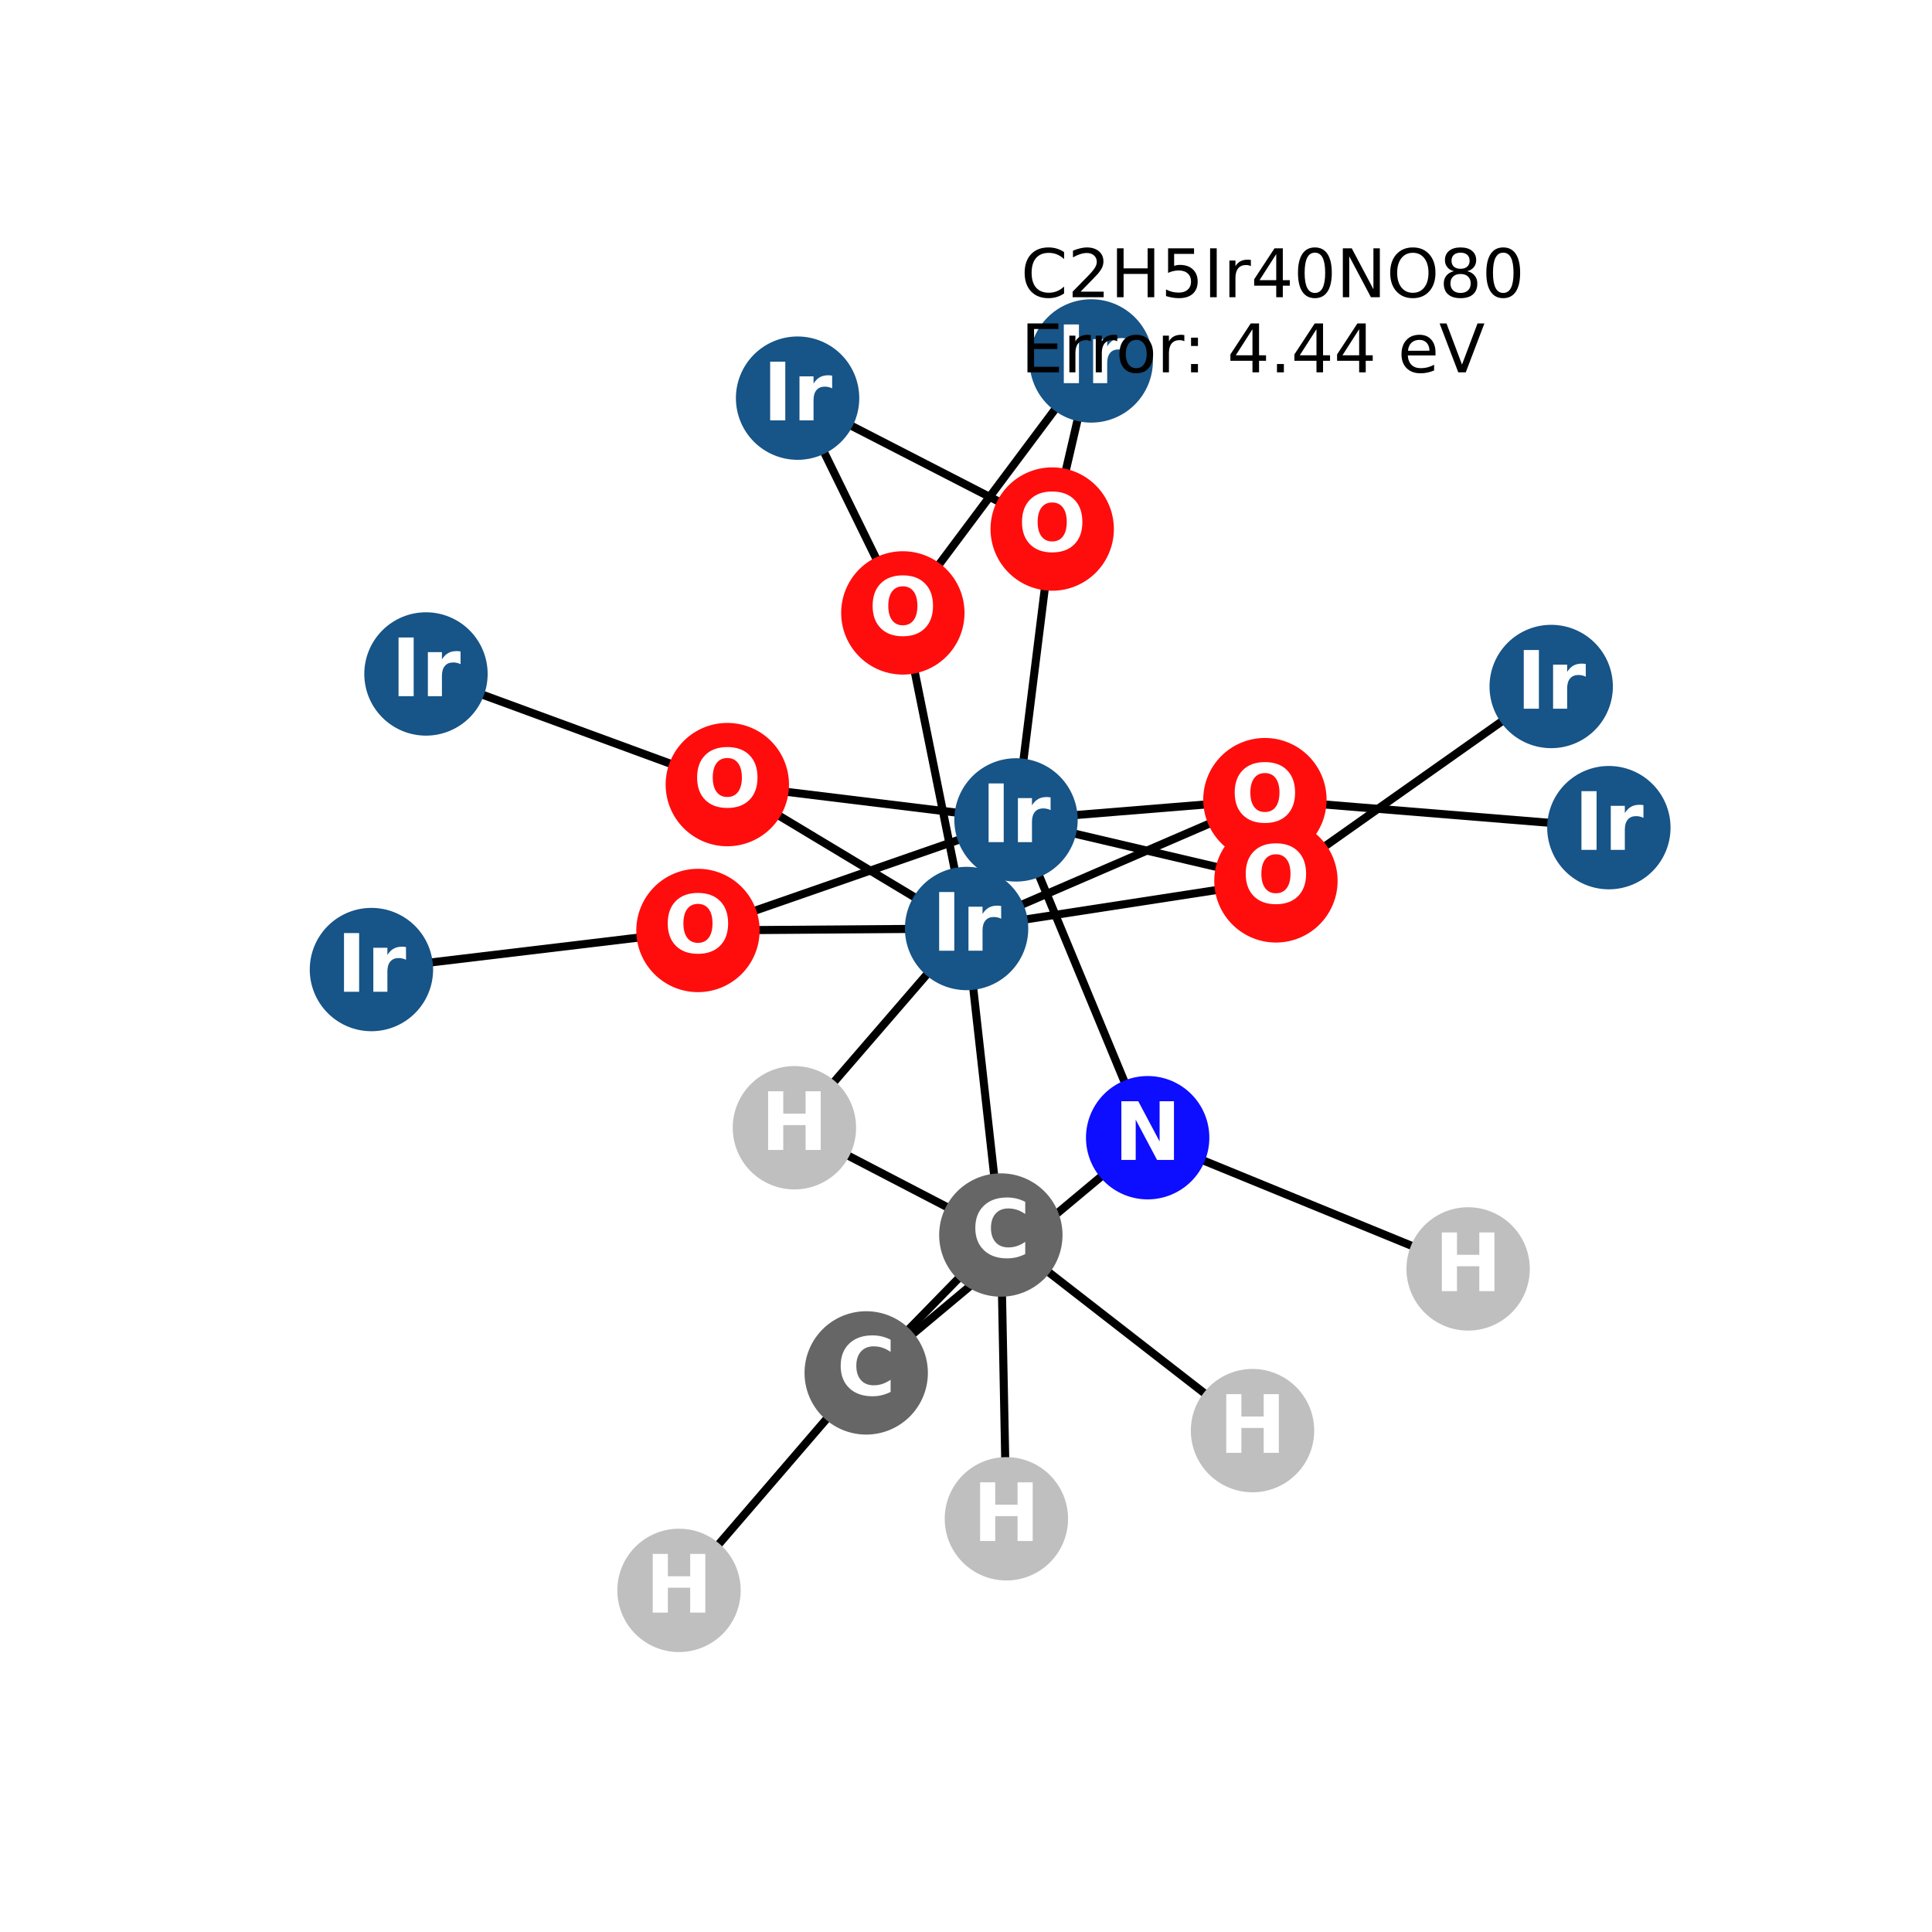
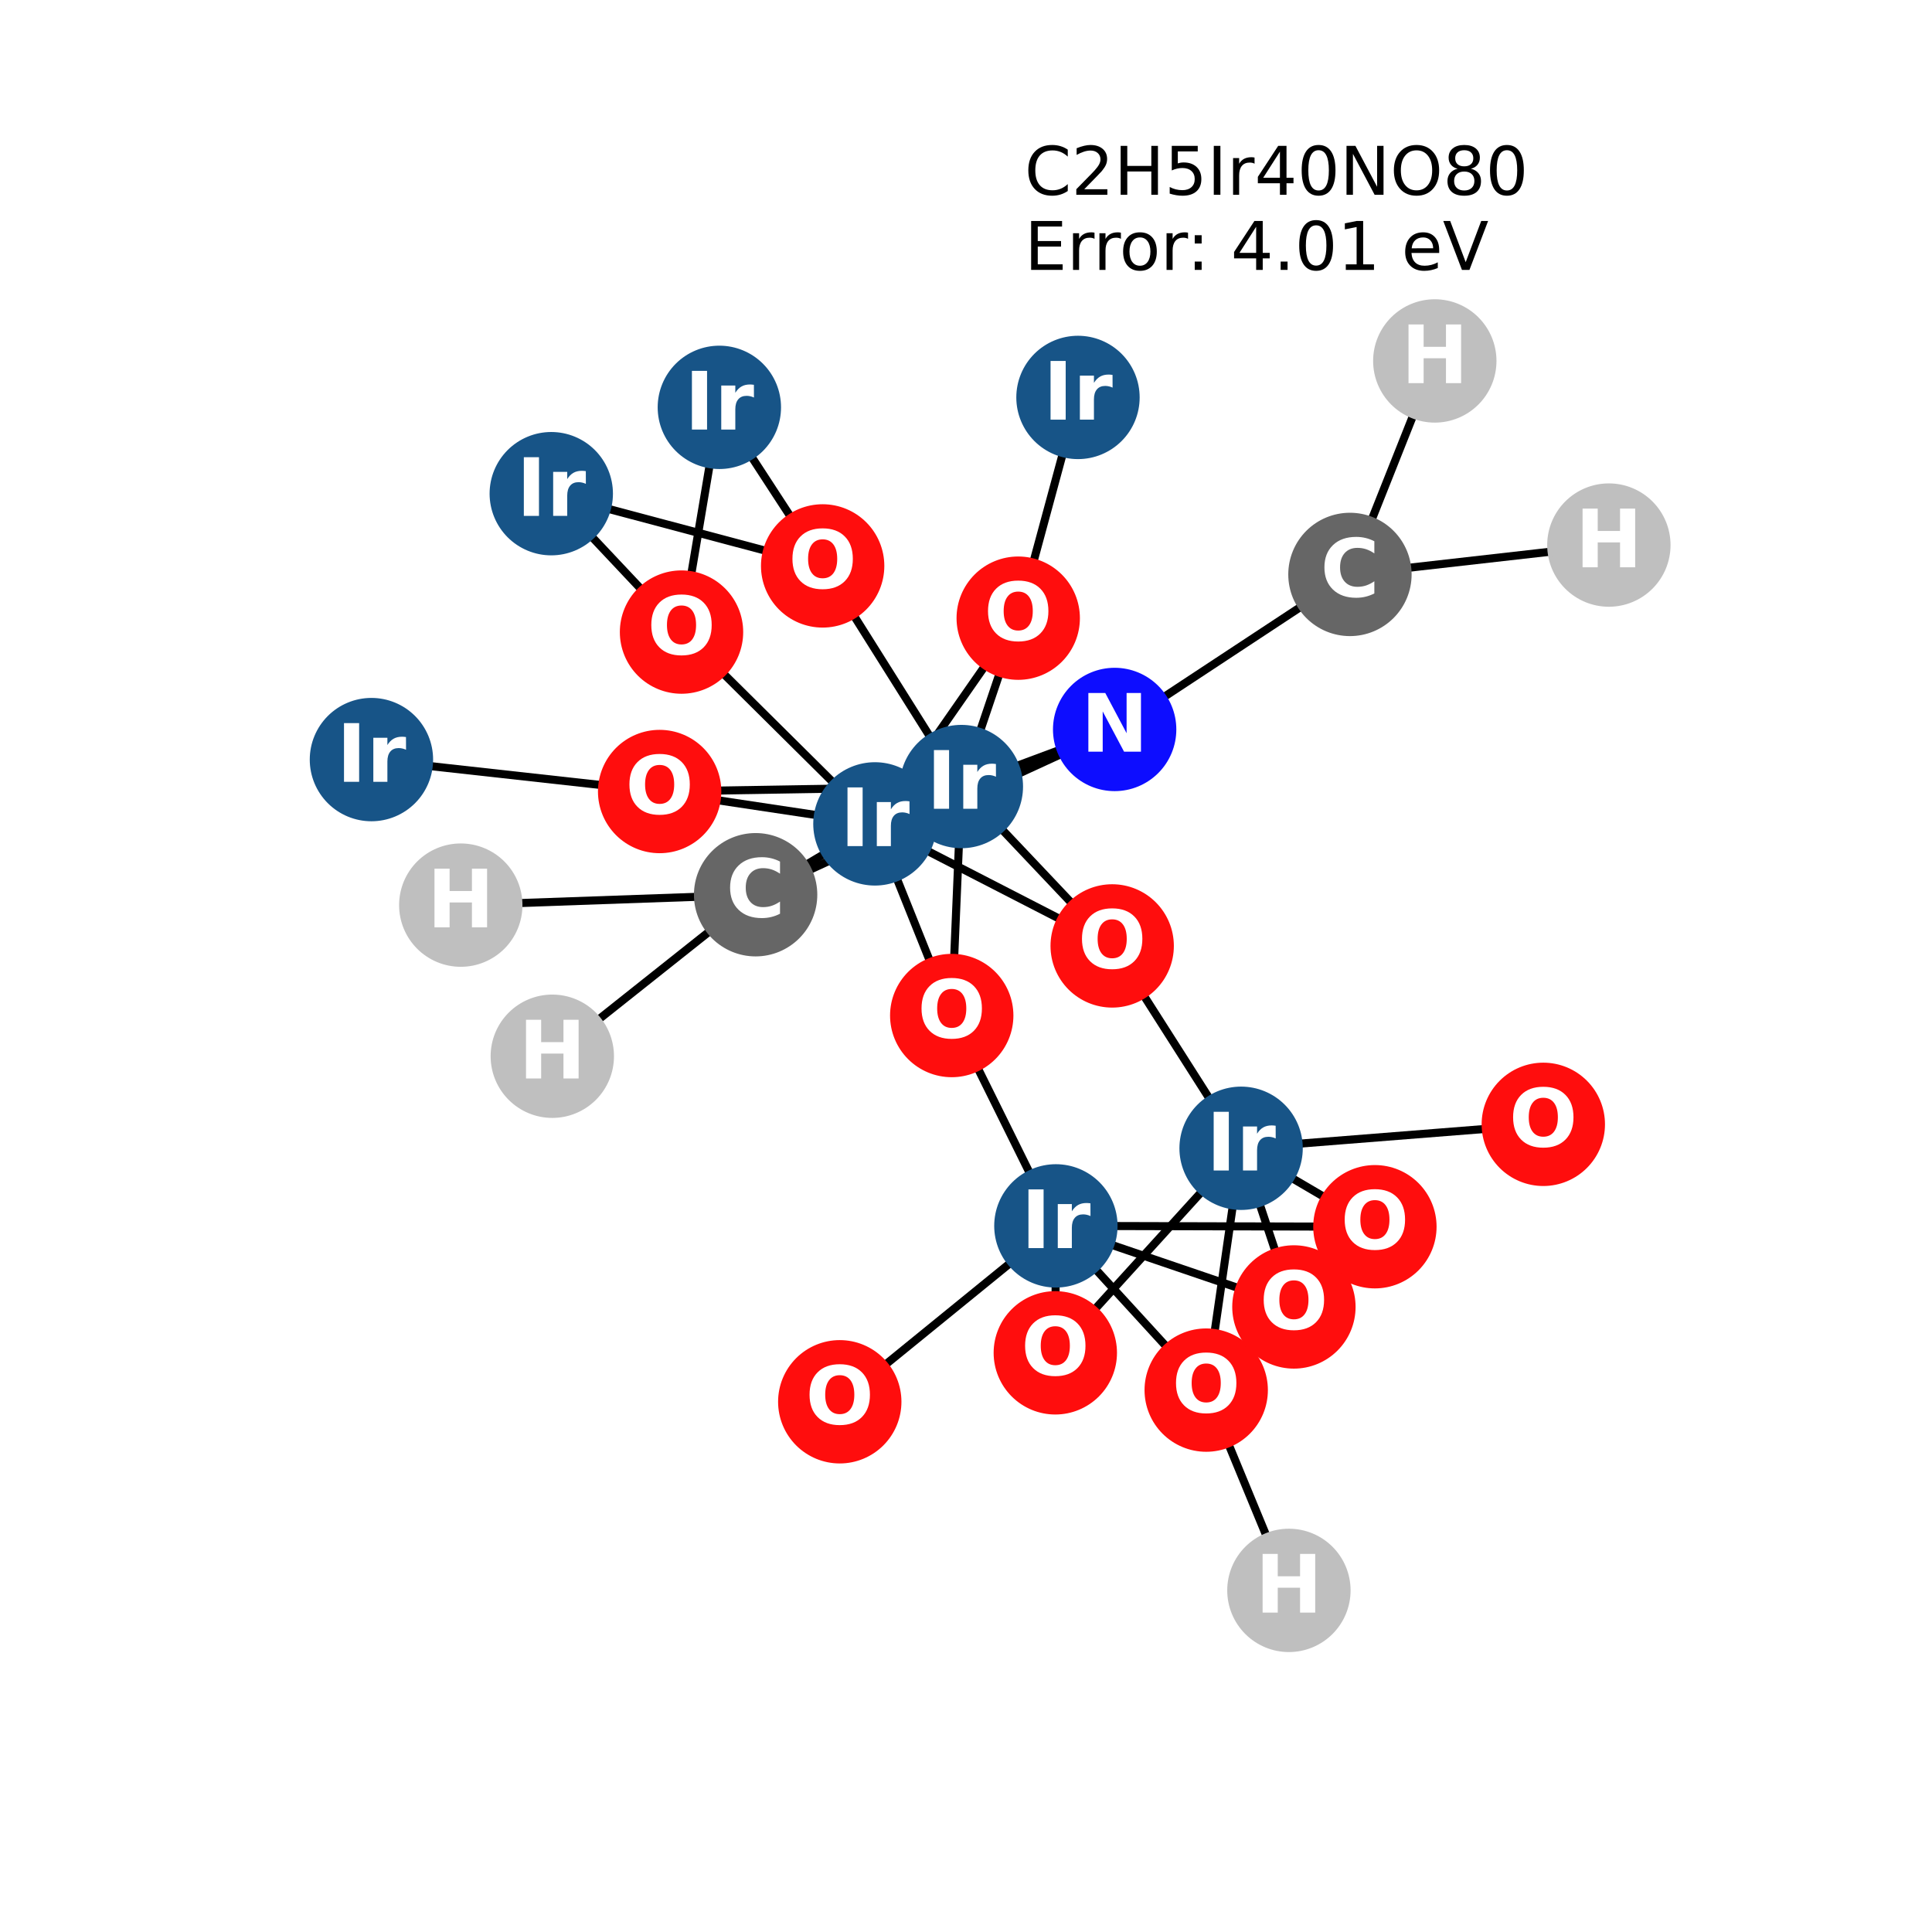
<svg xmlns="http://www.w3.org/2000/svg" xmlns:xlink="http://www.w3.org/1999/xlink" width="288pt" height="288pt" viewBox="0 0 288 288" version="1.1">
  <defs>
    <style type="text/css">*{stroke-linejoin: round; stroke-linecap: butt}</style>
  </defs>
  <g id="figure_1">
    <g id="patch_1">
      <path d="M 0 288  L 288 288  L 288 0  L 0 0  z " style="fill: #ffffff" />
    </g>
    <g id="axes_1">
      <g id="LineCollection_1">
-         <path d="M 144.087 138.411  L 134.585 91.365  " clip-path="url(#p09484b21ea)" style="fill: none; stroke: #000000; stroke-width: 1.2" />
-         <path d="M 144.087 138.411  L 188.558 119.201  " clip-path="url(#p09484b21ea)" style="fill: none; stroke: #000000; stroke-width: 1.2" />
-         <path d="M 144.087 138.411  L 190.201 131.31  " clip-path="url(#p09484b21ea)" style="fill: none; stroke: #000000; stroke-width: 1.2" />
-         <path d="M 144.087 138.411  L 104.043 138.704  " clip-path="url(#p09484b21ea)" style="fill: none; stroke: #000000; stroke-width: 1.2" />
-         <path d="M 144.087 138.411  L 108.42 116.958  " clip-path="url(#p09484b21ea)" style="fill: none; stroke: #000000; stroke-width: 1.2" />
-         <path d="M 144.087 138.411  L 149.193 184.102  " clip-path="url(#p09484b21ea)" style="fill: none; stroke: #000000; stroke-width: 1.2" />
-         <path d="M 144.087 138.411  L 118.422 168.112  " clip-path="url(#p09484b21ea)" style="fill: none; stroke: #000000; stroke-width: 1.2" />
-         <path d="M 162.669 53.804  L 134.585 91.365  " clip-path="url(#p09484b21ea)" style="fill: none; stroke: #000000; stroke-width: 1.2" />
-         <path d="M 162.669 53.804  L 156.85 78.865  " clip-path="url(#p09484b21ea)" style="fill: none; stroke: #000000; stroke-width: 1.2" />
-         <path d="M 231.234 102.334  L 190.201 131.31  " clip-path="url(#p09484b21ea)" style="fill: none; stroke: #000000; stroke-width: 1.2" />
-         <path d="M 239.831 123.376  L 188.558 119.201  " clip-path="url(#p09484b21ea)" style="fill: none; stroke: #000000; stroke-width: 1.2" />
-         <path d="M 151.456 122.222  L 188.558 119.201  " clip-path="url(#p09484b21ea)" style="fill: none; stroke: #000000; stroke-width: 1.2" />
-         <path d="M 151.456 122.222  L 190.201 131.31  " clip-path="url(#p09484b21ea)" style="fill: none; stroke: #000000; stroke-width: 1.2" />
-         <path d="M 151.456 122.222  L 156.85 78.865  " clip-path="url(#p09484b21ea)" style="fill: none; stroke: #000000; stroke-width: 1.2" />
-         <path d="M 151.456 122.222  L 104.043 138.704  " clip-path="url(#p09484b21ea)" style="fill: none; stroke: #000000; stroke-width: 1.2" />
-         <path d="M 151.456 122.222  L 108.42 116.958  " clip-path="url(#p09484b21ea)" style="fill: none; stroke: #000000; stroke-width: 1.2" />
-         <path d="M 151.456 122.222  L 171.08 169.596  " clip-path="url(#p09484b21ea)" style="fill: none; stroke: #000000; stroke-width: 1.2" />
-         <path d="M 156.85 78.865  L 118.894 59.351  " clip-path="url(#p09484b21ea)" style="fill: none; stroke: #000000; stroke-width: 1.2" />
-         <path d="M 118.894 59.351  L 134.585 91.365  " clip-path="url(#p09484b21ea)" style="fill: none; stroke: #000000; stroke-width: 1.2" />
-         <path d="M 63.499 100.466  L 108.42 116.958  " clip-path="url(#p09484b21ea)" style="fill: none; stroke: #000000; stroke-width: 1.2" />
-         <path d="M 104.043 138.704  L 55.369 144.53  " clip-path="url(#p09484b21ea)" style="fill: none; stroke: #000000; stroke-width: 1.2" />
-         <path d="M 129.124 204.657  L 101.219 237.076  " clip-path="url(#p09484b21ea)" style="fill: none; stroke: #000000; stroke-width: 1.2" />
-         <path d="M 129.124 204.657  L 149.193 184.102  " clip-path="url(#p09484b21ea)" style="fill: none; stroke: #000000; stroke-width: 1.2" />
-         <path d="M 129.124 204.657  L 171.08 169.596  " clip-path="url(#p09484b21ea)" style="fill: none; stroke: #000000; stroke-width: 1.2" />
-         <path d="M 149.193 184.102  L 118.422 168.112  " clip-path="url(#p09484b21ea)" style="fill: none; stroke: #000000; stroke-width: 1.2" />
-         <path d="M 149.193 184.102  L 150.02 226.405  " clip-path="url(#p09484b21ea)" style="fill: none; stroke: #000000; stroke-width: 1.2" />
-         <path d="M 149.193 184.102  L 186.712 213.26  " clip-path="url(#p09484b21ea)" style="fill: none; stroke: #000000; stroke-width: 1.2" />
-         <path d="M 171.08 169.596  L 218.852 189.157  " clip-path="url(#p09484b21ea)" style="fill: none; stroke: #000000; stroke-width: 1.2" />
+         <path d="M 157.313 201.665  L 185.009 171.172  " clip-path="url(#p692a871e5d)" style="fill: none; stroke: #000000; stroke-width: 1.2" />
+         <path d="M 157.313 201.665  L 157.399 182.74  " clip-path="url(#p692a871e5d)" style="fill: none; stroke: #000000; stroke-width: 1.2" />
+         <path d="M 130.423 122.815  L 101.593 94.223  " clip-path="url(#p692a871e5d)" style="fill: none; stroke: #000000; stroke-width: 1.2" />
+         <path d="M 130.423 122.815  L 165.791 141.007  " clip-path="url(#p692a871e5d)" style="fill: none; stroke: #000000; stroke-width: 1.2" />
+         <path d="M 130.423 122.815  L 151.785 92.149  " clip-path="url(#p692a871e5d)" style="fill: none; stroke: #000000; stroke-width: 1.2" />
+         <path d="M 130.423 122.815  L 141.873 151.384  " clip-path="url(#p692a871e5d)" style="fill: none; stroke: #000000; stroke-width: 1.2" />
+         <path d="M 130.423 122.815  L 98.331 117.991  " clip-path="url(#p692a871e5d)" style="fill: none; stroke: #000000; stroke-width: 1.2" />
+         <path d="M 130.423 122.815  L 112.639 133.376  " clip-path="url(#p692a871e5d)" style="fill: none; stroke: #000000; stroke-width: 1.2" />
+         <path d="M 204.954 182.867  L 185.009 171.172  " clip-path="url(#p692a871e5d)" style="fill: none; stroke: #000000; stroke-width: 1.2" />
+         <path d="M 204.954 182.867  L 157.399 182.74  " clip-path="url(#p692a871e5d)" style="fill: none; stroke: #000000; stroke-width: 1.2" />
+         <path d="M 107.233 60.723  L 101.593 94.223  " clip-path="url(#p692a871e5d)" style="fill: none; stroke: #000000; stroke-width: 1.2" />
+         <path d="M 107.233 60.723  L 122.631 84.36  " clip-path="url(#p692a871e5d)" style="fill: none; stroke: #000000; stroke-width: 1.2" />
+         <path d="M 160.693 59.245  L 151.785 92.149  " clip-path="url(#p692a871e5d)" style="fill: none; stroke: #000000; stroke-width: 1.2" />
+         <path d="M 230.058 167.603  L 185.009 171.172  " clip-path="url(#p692a871e5d)" style="fill: none; stroke: #000000; stroke-width: 1.2" />
+         <path d="M 185.009 171.172  L 165.791 141.007  " clip-path="url(#p692a871e5d)" style="fill: none; stroke: #000000; stroke-width: 1.2" />
+         <path d="M 185.009 171.172  L 192.881 194.825  " clip-path="url(#p692a871e5d)" style="fill: none; stroke: #000000; stroke-width: 1.2" />
+         <path d="M 185.009 171.172  L 179.808 207.221  " clip-path="url(#p692a871e5d)" style="fill: none; stroke: #000000; stroke-width: 1.2" />
+         <path d="M 143.309 117.25  L 165.791 141.007  " clip-path="url(#p692a871e5d)" style="fill: none; stroke: #000000; stroke-width: 1.2" />
+         <path d="M 143.309 117.25  L 151.785 92.149  " clip-path="url(#p692a871e5d)" style="fill: none; stroke: #000000; stroke-width: 1.2" />
+         <path d="M 143.309 117.25  L 122.631 84.36  " clip-path="url(#p692a871e5d)" style="fill: none; stroke: #000000; stroke-width: 1.2" />
+         <path d="M 143.309 117.25  L 141.873 151.384  " clip-path="url(#p692a871e5d)" style="fill: none; stroke: #000000; stroke-width: 1.2" />
+         <path d="M 143.309 117.25  L 98.331 117.991  " clip-path="url(#p692a871e5d)" style="fill: none; stroke: #000000; stroke-width: 1.2" />
+         <path d="M 143.309 117.25  L 166.159 108.739  " clip-path="url(#p692a871e5d)" style="fill: none; stroke: #000000; stroke-width: 1.2" />
+         <path d="M 122.631 84.36  L 82.177 73.592  " clip-path="url(#p692a871e5d)" style="fill: none; stroke: #000000; stroke-width: 1.2" />
+         <path d="M 82.177 73.592  L 101.593 94.223  " clip-path="url(#p692a871e5d)" style="fill: none; stroke: #000000; stroke-width: 1.2" />
+         <path d="M 55.369 113.231  L 98.331 117.991  " clip-path="url(#p692a871e5d)" style="fill: none; stroke: #000000; stroke-width: 1.2" />
+         <path d="M 141.873 151.384  L 157.399 182.74  " clip-path="url(#p692a871e5d)" style="fill: none; stroke: #000000; stroke-width: 1.2" />
+         <path d="M 157.399 182.74  L 192.881 194.825  " clip-path="url(#p692a871e5d)" style="fill: none; stroke: #000000; stroke-width: 1.2" />
+         <path d="M 157.399 182.74  L 179.808 207.221  " clip-path="url(#p692a871e5d)" style="fill: none; stroke: #000000; stroke-width: 1.2" />
+         <path d="M 157.399 182.74  L 125.182 208.961  " clip-path="url(#p692a871e5d)" style="fill: none; stroke: #000000; stroke-width: 1.2" />
+         <path d="M 179.808 207.221  L 192.135 237.076  " clip-path="url(#p692a871e5d)" style="fill: none; stroke: #000000; stroke-width: 1.2" />
+         <path d="M 112.639 133.376  L 166.159 108.739  " clip-path="url(#p692a871e5d)" style="fill: none; stroke: #000000; stroke-width: 1.2" />
+         <path d="M 112.639 133.376  L 68.687 134.926  " clip-path="url(#p692a871e5d)" style="fill: none; stroke: #000000; stroke-width: 1.2" />
+         <path d="M 112.639 133.376  L 82.331 157.453  " clip-path="url(#p692a871e5d)" style="fill: none; stroke: #000000; stroke-width: 1.2" />
+         <path d="M 166.159 108.739  L 201.234 85.629  " clip-path="url(#p692a871e5d)" style="fill: none; stroke: #000000; stroke-width: 1.2" />
+         <path d="M 201.234 85.629  L 239.831 81.253  " clip-path="url(#p692a871e5d)" style="fill: none; stroke: #000000; stroke-width: 1.2" />
+         <path d="M 201.234 85.629  L 213.883 53.804  " clip-path="url(#p692a871e5d)" style="fill: none; stroke: #000000; stroke-width: 1.2" />
      </g>
      <g id="PathCollection_1">
        <defs>
-           <path id="C0_0_cdada9f980" d="M 0 8.944  C 2.372 8.944 4.647 8.002 6.325 6.325  C 8.002 4.647 8.944 2.372 8.944 -0  C 8.944 -2.372 8.002 -4.647 6.325 -6.325  C 4.647 -8.002 2.372 -8.944 0 -8.944  C -2.372 -8.944 -4.647 -8.002 -6.325 -6.325  C -8.002 -4.647 -8.944 -2.372 -8.944 0  C -8.944 2.372 -8.002 4.647 -6.325 6.325  C -4.647 8.002 -2.372 8.944 0 8.944  z " />
+           <path id="C0_0_52043108d2" d="M 0 8.944  C 2.372 8.944 4.647 8.002 6.325 6.325  C 8.002 4.647 8.944 2.372 8.944 -0  C 8.944 -2.372 8.002 -4.647 6.325 -6.325  C 4.647 -8.002 2.372 -8.944 0 -8.944  C -2.372 -8.944 -4.647 -8.002 -6.325 -6.325  C -8.002 -4.647 -8.944 -2.372 -8.944 0  C -8.944 2.372 -8.002 4.647 -6.325 6.325  C -4.647 8.002 -2.372 8.944 0 8.944  z " />
        </defs>
-         <g clip-path="url(#p09484b21ea)">
-           <use xlink:href="#C0_0_cdada9f980" x="144.087" y="138.411" style="fill: #175487; stroke: #175487; stroke-width: 0.5" />
-         </g>
-         <g clip-path="url(#p09484b21ea)">
-           <use xlink:href="#C0_0_cdada9f980" x="162.669" y="53.804" style="fill: #175487; stroke: #175487; stroke-width: 0.5" />
-         </g>
-         <g clip-path="url(#p09484b21ea)">
-           <use xlink:href="#C0_0_cdada9f980" x="231.234" y="102.334" style="fill: #175487; stroke: #175487; stroke-width: 0.5" />
-         </g>
-         <g clip-path="url(#p09484b21ea)">
-           <use xlink:href="#C0_0_cdada9f980" x="239.831" y="123.376" style="fill: #175487; stroke: #175487; stroke-width: 0.5" />
-         </g>
-         <g clip-path="url(#p09484b21ea)">
-           <use xlink:href="#C0_0_cdada9f980" x="151.456" y="122.222" style="fill: #175487; stroke: #175487; stroke-width: 0.5" />
-         </g>
-         <g clip-path="url(#p09484b21ea)">
-           <use xlink:href="#C0_0_cdada9f980" x="156.85" y="78.865" style="fill: #ff0d0d; stroke: #ff0d0d; stroke-width: 0.5" />
-         </g>
-         <g clip-path="url(#p09484b21ea)">
-           <use xlink:href="#C0_0_cdada9f980" x="118.894" y="59.351" style="fill: #175487; stroke: #175487; stroke-width: 0.5" />
-         </g>
-         <g clip-path="url(#p09484b21ea)">
-           <use xlink:href="#C0_0_cdada9f980" x="63.499" y="100.466" style="fill: #175487; stroke: #175487; stroke-width: 0.5" />
-         </g>
-         <g clip-path="url(#p09484b21ea)">
-           <use xlink:href="#C0_0_cdada9f980" x="104.043" y="138.704" style="fill: #ff0d0d; stroke: #ff0d0d; stroke-width: 0.5" />
-         </g>
-         <g clip-path="url(#p09484b21ea)">
-           <use xlink:href="#C0_0_cdada9f980" x="108.42" y="116.958" style="fill: #ff0d0d; stroke: #ff0d0d; stroke-width: 0.5" />
-         </g>
-         <g clip-path="url(#p09484b21ea)">
-           <use xlink:href="#C0_0_cdada9f980" x="55.369" y="144.53" style="fill: #175487; stroke: #175487; stroke-width: 0.5" />
-         </g>
-         <g clip-path="url(#p09484b21ea)">
-           <use xlink:href="#C0_0_cdada9f980" x="190.201" y="131.31" style="fill: #ff0d0d; stroke: #ff0d0d; stroke-width: 0.5" />
-         </g>
-         <g clip-path="url(#p09484b21ea)">
-           <use xlink:href="#C0_0_cdada9f980" x="134.585" y="91.365" style="fill: #ff0d0d; stroke: #ff0d0d; stroke-width: 0.5" />
-         </g>
-         <g clip-path="url(#p09484b21ea)">
-           <use xlink:href="#C0_0_cdada9f980" x="188.558" y="119.201" style="fill: #ff0d0d; stroke: #ff0d0d; stroke-width: 0.5" />
-         </g>
-         <g clip-path="url(#p09484b21ea)">
-           <use xlink:href="#C0_0_cdada9f980" x="129.124" y="204.657" style="fill: #666666; stroke: #666666; stroke-width: 0.5" />
-         </g>
-         <g clip-path="url(#p09484b21ea)">
-           <use xlink:href="#C0_0_cdada9f980" x="101.219" y="237.076" style="fill: #bfbfbf; stroke: #bfbfbf; stroke-width: 0.5" />
-         </g>
-         <g clip-path="url(#p09484b21ea)">
-           <use xlink:href="#C0_0_cdada9f980" x="149.193" y="184.102" style="fill: #666666; stroke: #666666; stroke-width: 0.5" />
-         </g>
-         <g clip-path="url(#p09484b21ea)">
-           <use xlink:href="#C0_0_cdada9f980" x="118.422" y="168.112" style="fill: #bfbfbf; stroke: #bfbfbf; stroke-width: 0.5" />
-         </g>
-         <g clip-path="url(#p09484b21ea)">
-           <use xlink:href="#C0_0_cdada9f980" x="150.02" y="226.405" style="fill: #bfbfbf; stroke: #bfbfbf; stroke-width: 0.5" />
-         </g>
-         <g clip-path="url(#p09484b21ea)">
-           <use xlink:href="#C0_0_cdada9f980" x="186.712" y="213.26" style="fill: #bfbfbf; stroke: #bfbfbf; stroke-width: 0.5" />
-         </g>
-         <g clip-path="url(#p09484b21ea)">
-           <use xlink:href="#C0_0_cdada9f980" x="171.08" y="169.596" style="fill: #0d0dff; stroke: #0d0dff; stroke-width: 0.5" />
-         </g>
-         <g clip-path="url(#p09484b21ea)">
-           <use xlink:href="#C0_0_cdada9f980" x="218.852" y="189.157" style="fill: #bfbfbf; stroke: #bfbfbf; stroke-width: 0.5" />
+         <g clip-path="url(#p692a871e5d)">
+           <use xlink:href="#C0_0_52043108d2" x="157.313" y="201.665" style="fill: #ff0d0d; stroke: #ff0d0d; stroke-width: 0.5" />
+         </g>
+         <g clip-path="url(#p692a871e5d)">
+           <use xlink:href="#C0_0_52043108d2" x="130.423" y="122.815" style="fill: #175487; stroke: #175487; stroke-width: 0.5" />
+         </g>
+         <g clip-path="url(#p692a871e5d)">
+           <use xlink:href="#C0_0_52043108d2" x="204.954" y="182.867" style="fill: #ff0d0d; stroke: #ff0d0d; stroke-width: 0.5" />
+         </g>
+         <g clip-path="url(#p692a871e5d)">
+           <use xlink:href="#C0_0_52043108d2" x="107.233" y="60.723" style="fill: #175487; stroke: #175487; stroke-width: 0.5" />
+         </g>
+         <g clip-path="url(#p692a871e5d)">
+           <use xlink:href="#C0_0_52043108d2" x="160.693" y="59.245" style="fill: #175487; stroke: #175487; stroke-width: 0.5" />
+         </g>
+         <g clip-path="url(#p692a871e5d)">
+           <use xlink:href="#C0_0_52043108d2" x="230.058" y="167.603" style="fill: #ff0d0d; stroke: #ff0d0d; stroke-width: 0.5" />
+         </g>
+         <g clip-path="url(#p692a871e5d)">
+           <use xlink:href="#C0_0_52043108d2" x="185.009" y="171.172" style="fill: #175487; stroke: #175487; stroke-width: 0.5" />
+         </g>
+         <g clip-path="url(#p692a871e5d)">
+           <use xlink:href="#C0_0_52043108d2" x="143.309" y="117.25" style="fill: #175487; stroke: #175487; stroke-width: 0.5" />
+         </g>
+         <g clip-path="url(#p692a871e5d)">
+           <use xlink:href="#C0_0_52043108d2" x="122.631" y="84.36" style="fill: #ff0d0d; stroke: #ff0d0d; stroke-width: 0.5" />
+         </g>
+         <g clip-path="url(#p692a871e5d)">
+           <use xlink:href="#C0_0_52043108d2" x="82.177" y="73.592" style="fill: #175487; stroke: #175487; stroke-width: 0.5" />
+         </g>
+         <g clip-path="url(#p692a871e5d)">
+           <use xlink:href="#C0_0_52043108d2" x="55.369" y="113.231" style="fill: #175487; stroke: #175487; stroke-width: 0.5" />
+         </g>
+         <g clip-path="url(#p692a871e5d)">
+           <use xlink:href="#C0_0_52043108d2" x="141.873" y="151.384" style="fill: #ff0d0d; stroke: #ff0d0d; stroke-width: 0.5" />
+         </g>
+         <g clip-path="url(#p692a871e5d)">
+           <use xlink:href="#C0_0_52043108d2" x="98.331" y="117.991" style="fill: #ff0d0d; stroke: #ff0d0d; stroke-width: 0.5" />
+         </g>
+         <g clip-path="url(#p692a871e5d)">
+           <use xlink:href="#C0_0_52043108d2" x="157.399" y="182.74" style="fill: #175487; stroke: #175487; stroke-width: 0.5" />
+         </g>
+         <g clip-path="url(#p692a871e5d)">
+           <use xlink:href="#C0_0_52043108d2" x="192.881" y="194.825" style="fill: #ff0d0d; stroke: #ff0d0d; stroke-width: 0.5" />
+         </g>
+         <g clip-path="url(#p692a871e5d)">
+           <use xlink:href="#C0_0_52043108d2" x="151.785" y="92.149" style="fill: #ff0d0d; stroke: #ff0d0d; stroke-width: 0.5" />
+         </g>
+         <g clip-path="url(#p692a871e5d)">
+           <use xlink:href="#C0_0_52043108d2" x="179.808" y="207.221" style="fill: #ff0d0d; stroke: #ff0d0d; stroke-width: 0.5" />
+         </g>
+         <g clip-path="url(#p692a871e5d)">
+           <use xlink:href="#C0_0_52043108d2" x="101.593" y="94.223" style="fill: #ff0d0d; stroke: #ff0d0d; stroke-width: 0.5" />
+         </g>
+         <g clip-path="url(#p692a871e5d)">
+           <use xlink:href="#C0_0_52043108d2" x="165.791" y="141.007" style="fill: #ff0d0d; stroke: #ff0d0d; stroke-width: 0.5" />
+         </g>
+         <g clip-path="url(#p692a871e5d)">
+           <use xlink:href="#C0_0_52043108d2" x="125.182" y="208.961" style="fill: #ff0d0d; stroke: #ff0d0d; stroke-width: 0.5" />
+         </g>
+         <g clip-path="url(#p692a871e5d)">
+           <use xlink:href="#C0_0_52043108d2" x="112.639" y="133.376" style="fill: #666666; stroke: #666666; stroke-width: 0.5" />
+         </g>
+         <g clip-path="url(#p692a871e5d)">
+           <use xlink:href="#C0_0_52043108d2" x="166.159" y="108.739" style="fill: #0d0dff; stroke: #0d0dff; stroke-width: 0.5" />
+         </g>
+         <g clip-path="url(#p692a871e5d)">
+           <use xlink:href="#C0_0_52043108d2" x="201.234" y="85.629" style="fill: #666666; stroke: #666666; stroke-width: 0.5" />
+         </g>
+         <g clip-path="url(#p692a871e5d)">
+           <use xlink:href="#C0_0_52043108d2" x="68.687" y="134.926" style="fill: #bfbfbf; stroke: #bfbfbf; stroke-width: 0.5" />
+         </g>
+         <g clip-path="url(#p692a871e5d)">
+           <use xlink:href="#C0_0_52043108d2" x="82.331" y="157.453" style="fill: #bfbfbf; stroke: #bfbfbf; stroke-width: 0.5" />
+         </g>
+         <g clip-path="url(#p692a871e5d)">
+           <use xlink:href="#C0_0_52043108d2" x="192.135" y="237.076" style="fill: #bfbfbf; stroke: #bfbfbf; stroke-width: 0.5" />
+         </g>
+         <g clip-path="url(#p692a871e5d)">
+           <use xlink:href="#C0_0_52043108d2" x="239.831" y="81.253" style="fill: #bfbfbf; stroke: #bfbfbf; stroke-width: 0.5" />
+         </g>
+         <g clip-path="url(#p692a871e5d)">
+           <use xlink:href="#C0_0_52043108d2" x="213.883" y="53.804" style="fill: #bfbfbf; stroke: #bfbfbf; stroke-width: 0.5" />
        </g>
      </g>
      <g id="text_1">
-         <g clip-path="url(#p09484b21ea)">
-           <g style="fill: #ffffff" transform="translate(138.8958 141.7225) scale(0.12 -0.12)">
+         <g clip-path="url(#p692a871e5d)">
+           <g style="fill: #ffffff" transform="translate(152.2119 204.9764) scale(0.12 -0.12)">
+             <defs>
+               <path id="DejaVuSans-Bold-4f" d="M 2719 3878  Q 2169 3878 1866 3472  Q 1563 3066 1563 2328  Q 1563 1594 1866 1187  Q 2169 781 2719 781  Q 3272 781 3575 1187  Q 3878 1594 3878 2328  Q 3878 3066 3575 3472  Q 3272 3878 2719 3878  z M 2719 4750  Q 3844 4750 4481 4106  Q 5119 3463 5119 2328  Q 5119 1197 4481 553  Q 3844 -91 2719 -91  Q 1597 -91 958 553  Q 319 1197 319 2328  Q 319 3463 958 4106  Q 1597 4750 2719 4750  z " transform="scale(0.015625)" />
+             </defs>
+             <use xlink:href="#DejaVuSans-Bold-4f" />
+           </g>
+         </g>
+       </g>
+       <g id="text_2">
+         <g clip-path="url(#p692a871e5d)">
+           <g style="fill: #ffffff" transform="translate(125.2324 126.1261) scale(0.12 -0.12)">
            <defs>
              <path id="DejaVuSans-Bold-49" d="M 588 4666  L 1791 4666  L 1791 0  L 588 0  L 588 4666  z " transform="scale(0.015625)" />
              <path id="DejaVuSans-Bold-72" d="M 3138 2547  Q 2991 2616 2845 2648  Q 2700 2681 2553 2681  Q 2122 2681 1889 2404  Q 1656 2128 1656 1613  L 1656 0  L 538 0  L 538 3500  L 1656 3500  L 1656 2925  Q 1872 3269 2151 3426  Q 2431 3584 2822 3584  Q 2878 3584 2943 3579  Q 3009 3575 3134 3559  L 3138 2547  z " transform="scale(0.015625)" />
            </defs>
            <use xlink:href="#DejaVuSans-Bold-49" />
            <use xlink:href="#DejaVuSans-Bold-72" transform="translate(37.20703 0)" />
          </g>
        </g>
      </g>
-       <g id="text_2">
-         <g clip-path="url(#p09484b21ea)">
-           <g style="fill: #ffffff" transform="translate(157.4782 57.11489) scale(0.12 -0.12)">
-             <use xlink:href="#DejaVuSans-Bold-49" />
-             <use xlink:href="#DejaVuSans-Bold-72" transform="translate(37.20703 0)" />
-           </g>
-         </g>
-       </g>
      <g id="text_3">
-         <g clip-path="url(#p09484b21ea)">
-           <g style="fill: #ffffff" transform="translate(226.043 105.6455) scale(0.12 -0.12)">
-             <use xlink:href="#DejaVuSans-Bold-49" />
-             <use xlink:href="#DejaVuSans-Bold-72" transform="translate(37.20703 0)" />
+         <g clip-path="url(#p692a871e5d)">
+           <g style="fill: #ffffff" transform="translate(199.8534 186.1779) scale(0.12 -0.12)">
+             <use xlink:href="#DejaVuSans-Bold-4f" />
          </g>
        </g>
      </g>
      <g id="text_4">
-         <g clip-path="url(#p09484b21ea)">
-           <g style="fill: #ffffff" transform="translate(234.6405 126.687) scale(0.12 -0.12)">
+         <g clip-path="url(#p692a871e5d)">
+           <g style="fill: #ffffff" transform="translate(102.0417 64.03391) scale(0.12 -0.12)">
            <use xlink:href="#DejaVuSans-Bold-49" />
            <use xlink:href="#DejaVuSans-Bold-72" transform="translate(37.20703 0)" />
          </g>
        </g>
      </g>
      <g id="text_5">
-         <g clip-path="url(#p09484b21ea)">
-           <g style="fill: #ffffff" transform="translate(146.2649 125.5336) scale(0.12 -0.12)">
+         <g clip-path="url(#p692a871e5d)">
+           <g style="fill: #ffffff" transform="translate(155.502 62.55668) scale(0.12 -0.12)">
            <use xlink:href="#DejaVuSans-Bold-49" />
            <use xlink:href="#DejaVuSans-Bold-72" transform="translate(37.20703 0)" />
          </g>
        </g>
      </g>
      <g id="text_6">
-         <g clip-path="url(#p09484b21ea)">
-           <g style="fill: #ffffff" transform="translate(151.7494 82.17672) scale(0.12 -0.12)">
-             <defs>
-               <path id="DejaVuSans-Bold-4f" d="M 2719 3878  Q 2169 3878 1866 3472  Q 1563 3066 1563 2328  Q 1563 1594 1866 1187  Q 2169 781 2719 781  Q 3272 781 3575 1187  Q 3878 1594 3878 2328  Q 3878 3066 3575 3472  Q 3272 3878 2719 3878  z M 2719 4750  Q 3844 4750 4481 4106  Q 5119 3463 5119 2328  Q 5119 1197 4481 553  Q 3844 -91 2719 -91  Q 1597 -91 958 553  Q 319 1197 319 2328  Q 319 3463 958 4106  Q 1597 4750 2719 4750  z " transform="scale(0.015625)" />
-             </defs>
+         <g clip-path="url(#p692a871e5d)">
+           <g style="fill: #ffffff" transform="translate(224.9573 170.9144) scale(0.12 -0.12)">
            <use xlink:href="#DejaVuSans-Bold-4f" />
          </g>
        </g>
      </g>
      <g id="text_7">
-         <g clip-path="url(#p09484b21ea)">
-           <g style="fill: #ffffff" transform="translate(113.7032 62.66273) scale(0.12 -0.12)">
+         <g clip-path="url(#p692a871e5d)">
+           <g style="fill: #ffffff" transform="translate(179.8185 174.4833) scale(0.12 -0.12)">
            <use xlink:href="#DejaVuSans-Bold-49" />
            <use xlink:href="#DejaVuSans-Bold-72" transform="translate(37.20703 0)" />
          </g>
        </g>
      </g>
      <g id="text_8">
-         <g clip-path="url(#p09484b21ea)">
-           <g style="fill: #ffffff" transform="translate(58.3083 103.7776) scale(0.12 -0.12)">
+         <g clip-path="url(#p692a871e5d)">
+           <g style="fill: #ffffff" transform="translate(138.1183 120.5614) scale(0.12 -0.12)">
            <use xlink:href="#DejaVuSans-Bold-49" />
            <use xlink:href="#DejaVuSans-Bold-72" transform="translate(37.20703 0)" />
          </g>
        </g>
      </g>
      <g id="text_9">
-         <g clip-path="url(#p09484b21ea)">
-           <g style="fill: #ffffff" transform="translate(98.94207 142.0155) scale(0.12 -0.12)">
+         <g clip-path="url(#p692a871e5d)">
+           <g style="fill: #ffffff" transform="translate(117.5305 87.67077) scale(0.12 -0.12)">
            <use xlink:href="#DejaVuSans-Bold-4f" />
          </g>
        </g>
      </g>
      <g id="text_10">
-         <g clip-path="url(#p09484b21ea)">
-           <g style="fill: #ffffff" transform="translate(103.3195 120.2697) scale(0.12 -0.12)">
-             <use xlink:href="#DejaVuSans-Bold-4f" />
+         <g clip-path="url(#p692a871e5d)">
+           <g style="fill: #ffffff" transform="translate(76.98561 76.90372) scale(0.12 -0.12)">
+             <use xlink:href="#DejaVuSans-Bold-49" />
+             <use xlink:href="#DejaVuSans-Bold-72" transform="translate(37.20703 0)" />
          </g>
        </g>
      </g>
      <g id="text_11">
-         <g clip-path="url(#p09484b21ea)">
-           <g style="fill: #ffffff" transform="translate(50.17766 147.8416) scale(0.12 -0.12)">
+         <g clip-path="url(#p692a871e5d)">
+           <g style="fill: #ffffff" transform="translate(50.17766 116.5423) scale(0.12 -0.12)">
            <use xlink:href="#DejaVuSans-Bold-49" />
            <use xlink:href="#DejaVuSans-Bold-72" transform="translate(37.20703 0)" />
          </g>
        </g>
      </g>
      <g id="text_12">
-         <g clip-path="url(#p09484b21ea)">
-           <g style="fill: #ffffff" transform="translate(185.1002 134.6209) scale(0.12 -0.12)">
+         <g clip-path="url(#p692a871e5d)">
+           <g style="fill: #ffffff" transform="translate(136.7725 154.6957) scale(0.12 -0.12)">
            <use xlink:href="#DejaVuSans-Bold-4f" />
          </g>
        </g>
      </g>
      <g id="text_13">
-         <g clip-path="url(#p09484b21ea)">
-           <g style="fill: #ffffff" transform="translate(129.484 94.67643) scale(0.12 -0.12)">
+         <g clip-path="url(#p692a871e5d)">
+           <g style="fill: #ffffff" transform="translate(93.22984 121.3024) scale(0.12 -0.12)">
            <use xlink:href="#DejaVuSans-Bold-4f" />
          </g>
        </g>
      </g>
      <g id="text_14">
-         <g clip-path="url(#p09484b21ea)">
-           <g style="fill: #ffffff" transform="translate(183.4573 122.5123) scale(0.12 -0.12)">
-             <use xlink:href="#DejaVuSans-Bold-4f" />
+         <g clip-path="url(#p692a871e5d)">
+           <g style="fill: #ffffff" transform="translate(152.2081 186.0512) scale(0.12 -0.12)">
+             <use xlink:href="#DejaVuSans-Bold-49" />
+             <use xlink:href="#DejaVuSans-Bold-72" transform="translate(37.20703 0)" />
          </g>
        </g>
      </g>
      <g id="text_15">
-         <g clip-path="url(#p09484b21ea)">
-           <g style="fill: #ffffff" transform="translate(124.7205 207.9684) scale(0.12 -0.12)">
+         <g clip-path="url(#p692a871e5d)">
+           <g style="fill: #ffffff" transform="translate(187.7803 198.1363) scale(0.12 -0.12)">
+             <use xlink:href="#DejaVuSans-Bold-4f" />
+           </g>
+         </g>
+       </g>
+       <g id="text_16">
+         <g clip-path="url(#p692a871e5d)">
+           <g style="fill: #ffffff" transform="translate(146.6843 95.46018) scale(0.12 -0.12)">
+             <use xlink:href="#DejaVuSans-Bold-4f" />
+           </g>
+         </g>
+       </g>
+       <g id="text_17">
+         <g clip-path="url(#p692a871e5d)">
+           <g style="fill: #ffffff" transform="translate(174.7074 210.5322) scale(0.12 -0.12)">
+             <use xlink:href="#DejaVuSans-Bold-4f" />
+           </g>
+         </g>
+       </g>
+       <g id="text_18">
+         <g clip-path="url(#p692a871e5d)">
+           <g style="fill: #ffffff" transform="translate(96.49167 97.53463) scale(0.12 -0.12)">
+             <use xlink:href="#DejaVuSans-Bold-4f" />
+           </g>
+         </g>
+       </g>
+       <g id="text_19">
+         <g clip-path="url(#p692a871e5d)">
+           <g style="fill: #ffffff" transform="translate(160.6906 144.3179) scale(0.12 -0.12)">
+             <use xlink:href="#DejaVuSans-Bold-4f" />
+           </g>
+         </g>
+       </g>
+       <g id="text_20">
+         <g clip-path="url(#p692a871e5d)">
+           <g style="fill: #ffffff" transform="translate(120.0811 212.2719) scale(0.12 -0.12)">
+             <use xlink:href="#DejaVuSans-Bold-4f" />
+           </g>
+         </g>
+       </g>
+       <g id="text_21">
+         <g clip-path="url(#p692a871e5d)">
+           <g style="fill: #ffffff" transform="translate(108.2354 136.6874) scale(0.12 -0.12)">
            <defs>
              <path id="DejaVuSans-Bold-43" d="M 4288 256  Q 3956 84 3597 -3  Q 3238 -91 2847 -91  Q 1681 -91 1000 561  Q 319 1213 319 2328  Q 319 3447 1000 4098  Q 1681 4750 2847 4750  Q 3238 4750 3597 4662  Q 3956 4575 4288 4403  L 4288 3438  Q 3953 3666 3628 3772  Q 3303 3878 2944 3878  Q 2300 3878 1931 3465  Q 1563 3053 1563 2328  Q 1563 1606 1931 1193  Q 2300 781 2944 781  Q 3303 781 3628 887  Q 3953 994 4288 1222  L 4288 256  z " transform="scale(0.015625)" />
            </defs>
            <use xlink:href="#DejaVuSans-Bold-43" />
          </g>
        </g>
      </g>
-       <g id="text_16">
-         <g clip-path="url(#p09484b21ea)">
-           <g style="fill: #ffffff" transform="translate(96.19747 240.3876) scale(0.12 -0.12)">
+       <g id="text_22">
+         <g clip-path="url(#p692a871e5d)">
+           <g style="fill: #ffffff" transform="translate(161.1381 112.0502) scale(0.12 -0.12)">
+             <defs>
+               <path id="DejaVuSans-Bold-4e" d="M 588 4666  L 1931 4666  L 3628 1466  L 3628 4666  L 4769 4666  L 4769 0  L 3425 0  L 1728 3200  L 1728 0  L 588 0  L 588 4666  z " transform="scale(0.015625)" />
+             </defs>
+             <use xlink:href="#DejaVuSans-Bold-4e" />
+           </g>
+         </g>
+       </g>
+       <g id="text_23">
+         <g clip-path="url(#p692a871e5d)">
+           <g style="fill: #ffffff" transform="translate(196.8309 88.94069) scale(0.12 -0.12)">
+             <use xlink:href="#DejaVuSans-Bold-43" />
+           </g>
+         </g>
+       </g>
+       <g id="text_24">
+         <g clip-path="url(#p692a871e5d)">
+           <g style="fill: #ffffff" transform="translate(63.66548 138.2369) scale(0.12 -0.12)">
            <defs>
              <path id="DejaVuSans-Bold-48" d="M 588 4666  L 1791 4666  L 1791 2888  L 3566 2888  L 3566 4666  L 4769 4666  L 4769 0  L 3566 0  L 3566 1978  L 1791 1978  L 1791 0  L 588 0  L 588 4666  z " transform="scale(0.015625)" />
            </defs>
            <use xlink:href="#DejaVuSans-Bold-48" />
          </g>
        </g>
      </g>
-       <g id="text_17">
-         <g clip-path="url(#p09484b21ea)">
-           <g style="fill: #ffffff" transform="translate(144.7893 187.4132) scale(0.12 -0.12)">
-             <use xlink:href="#DejaVuSans-Bold-43" />
-           </g>
-         </g>
-       </g>
-       <g id="text_18">
-         <g clip-path="url(#p09484b21ea)">
-           <g style="fill: #ffffff" transform="translate(113.4011 171.4234) scale(0.12 -0.12)">
+       <g id="text_25">
+         <g clip-path="url(#p692a871e5d)">
+           <g style="fill: #ffffff" transform="translate(77.30991 160.7647) scale(0.12 -0.12)">
            <use xlink:href="#DejaVuSans-Bold-48" />
          </g>
        </g>
      </g>
-       <g id="text_19">
-         <g clip-path="url(#p09484b21ea)">
-           <g style="fill: #ffffff" transform="translate(144.9988 229.7162) scale(0.12 -0.12)">
+       <g id="text_26">
+         <g clip-path="url(#p692a871e5d)">
+           <g style="fill: #ffffff" transform="translate(187.1133 240.3876) scale(0.12 -0.12)">
            <use xlink:href="#DejaVuSans-Bold-48" />
          </g>
        </g>
      </g>
-       <g id="text_20">
-         <g clip-path="url(#p09484b21ea)">
-           <g style="fill: #ffffff" transform="translate(181.691 216.5708) scale(0.12 -0.12)">
+       <g id="text_27">
+         <g clip-path="url(#p692a871e5d)">
+           <g style="fill: #ffffff" transform="translate(234.8102 84.56385) scale(0.12 -0.12)">
            <use xlink:href="#DejaVuSans-Bold-48" />
          </g>
        </g>
      </g>
-       <g id="text_21">
-         <g clip-path="url(#p09484b21ea)">
-           <g style="fill: #ffffff" transform="translate(166.0583 172.9072) scale(0.12 -0.12)">
-             <defs>
-               <path id="DejaVuSans-Bold-4e" d="M 588 4666  L 1931 4666  L 3628 1466  L 3628 4666  L 4769 4666  L 4769 0  L 3425 0  L 1728 3200  L 1728 0  L 588 0  L 588 4666  z " transform="scale(0.015625)" />
-             </defs>
-             <use xlink:href="#DejaVuSans-Bold-4e" />
-           </g>
-         </g>
-       </g>
-       <g id="text_22">
-         <g clip-path="url(#p09484b21ea)">
-           <g style="fill: #ffffff" transform="translate(213.8312 192.4683) scale(0.12 -0.12)">
+       <g id="text_28">
+         <g clip-path="url(#p692a871e5d)">
+           <g style="fill: #ffffff" transform="translate(208.8616 57.11489) scale(0.12 -0.12)">
            <use xlink:href="#DejaVuSans-Bold-48" />
          </g>
        </g>
      </g>
-       <g id="text_23">
-         <g transform="translate(152.1801 44.30631) scale(0.1 -0.1)">
+       <g id="text_29">
+         <g transform="translate(152.7295 29.03465) scale(0.1 -0.1)">
          <defs>
            <path id="DejaVuSans-43" d="M 4122 4306  L 4122 3641  Q 3803 3938 3442 4084  Q 3081 4231 2675 4231  Q 1875 4231 1450 3742  Q 1025 3253 1025 2328  Q 1025 1406 1450 917  Q 1875 428 2675 428  Q 3081 428 3442 575  Q 3803 722 4122 1019  L 4122 359  Q 3791 134 3420 21  Q 3050 -91 2638 -91  Q 1578 -91 968 557  Q 359 1206 359 2328  Q 359 3453 968 4101  Q 1578 4750 2638 4750  Q 3056 4750 3426 4639  Q 3797 4528 4122 4306  z " transform="scale(0.015625)" />
            <path id="DejaVuSans-32" d="M 1228 531  L 3431 531  L 3431 0  L 469 0  L 469 531  Q 828 903 1448 1529  Q 2069 2156 2228 2338  Q 2531 2678 2651 2914  Q 2772 3150 2772 3378  Q 2772 3750 2511 3984  Q 2250 4219 1831 4219  Q 1534 4219 1204 4116  Q 875 4013 500 3803  L 500 4441  Q 881 4594 1212 4672  Q 1544 4750 1819 4750  Q 2544 4750 2975 4387  Q 3406 4025 3406 3419  Q 3406 3131 3298 2873  Q 3191 2616 2906 2266  Q 2828 2175 2409 1742  Q 1991 1309 1228 531  z " transform="scale(0.015625)" />
            <path id="DejaVuSans-48" d="M 628 4666  L 1259 4666  L 1259 2753  L 3553 2753  L 3553 4666  L 4184 4666  L 4184 0  L 3553 0  L 3553 2222  L 1259 2222  L 1259 0  L 628 0  L 628 4666  z " transform="scale(0.015625)" />
            <path id="DejaVuSans-35" d="M 691 4666  L 3169 4666  L 3169 4134  L 1269 4134  L 1269 2991  Q 1406 3038 1543 3061  Q 1681 3084 1819 3084  Q 2600 3084 3056 2656  Q 3513 2228 3513 1497  Q 3513 744 3044 326  Q 2575 -91 1722 -91  Q 1428 -91 1123 -41  Q 819 9 494 109  L 494 744  Q 775 591 1075 516  Q 1375 441 1709 441  Q 2250 441 2565 725  Q 2881 1009 2881 1497  Q 2881 1984 2565 2268  Q 2250 2553 1709 2553  Q 1456 2553 1204 2497  Q 953 2441 691 2322  L 691 4666  z " transform="scale(0.015625)" />
            <path id="DejaVuSans-49" d="M 628 4666  L 1259 4666  L 1259 0  L 628 0  L 628 4666  z " transform="scale(0.015625)" />
            <path id="DejaVuSans-72" d="M 2631 2963  Q 2534 3019 2420 3045  Q 2306 3072 2169 3072  Q 1681 3072 1420 2755  Q 1159 2438 1159 1844  L 1159 0  L 581 0  L 581 3500  L 1159 3500  L 1159 2956  Q 1341 3275 1631 3429  Q 1922 3584 2338 3584  Q 2397 3584 2469 3576  Q 2541 3569 2628 3553  L 2631 2963  z " transform="scale(0.015625)" />
            <path id="DejaVuSans-34" d="M 2419 4116  L 825 1625  L 2419 1625  L 2419 4116  z M 2253 4666  L 3047 4666  L 3047 1625  L 3713 1625  L 3713 1100  L 3047 1100  L 3047 0  L 2419 0  L 2419 1100  L 313 1100  L 313 1709  L 2253 4666  z " transform="scale(0.015625)" />
            <path id="DejaVuSans-30" d="M 2034 4250  Q 1547 4250 1301 3770  Q 1056 3291 1056 2328  Q 1056 1369 1301 889  Q 1547 409 2034 409  Q 2525 409 2770 889  Q 3016 1369 3016 2328  Q 3016 3291 2770 3770  Q 2525 4250 2034 4250  z M 2034 4750  Q 2819 4750 3233 4129  Q 3647 3509 3647 2328  Q 3647 1150 3233 529  Q 2819 -91 2034 -91  Q 1250 -91 836 529  Q 422 1150 422 2328  Q 422 3509 836 4129  Q 1250 4750 2034 4750  z " transform="scale(0.015625)" />
            <path id="DejaVuSans-4e" d="M 628 4666  L 1478 4666  L 3547 763  L 3547 4666  L 4159 4666  L 4159 0  L 3309 0  L 1241 3903  L 1241 0  L 628 0  L 628 4666  z " transform="scale(0.015625)" />
            <path id="DejaVuSans-4f" d="M 2522 4238  Q 1834 4238 1429 3725  Q 1025 3213 1025 2328  Q 1025 1447 1429 934  Q 1834 422 2522 422  Q 3209 422 3611 934  Q 4013 1447 4013 2328  Q 4013 3213 3611 3725  Q 3209 4238 2522 4238  z M 2522 4750  Q 3503 4750 4090 4092  Q 4678 3434 4678 2328  Q 4678 1225 4090 567  Q 3503 -91 2522 -91  Q 1538 -91 948 565  Q 359 1222 359 2328  Q 359 3434 948 4092  Q 1538 4750 2522 4750  z " transform="scale(0.015625)" />
            <path id="DejaVuSans-38" d="M 2034 2216  Q 1584 2216 1326 1975  Q 1069 1734 1069 1313  Q 1069 891 1326 650  Q 1584 409 2034 409  Q 2484 409 2743 651  Q 3003 894 3003 1313  Q 3003 1734 2745 1975  Q 2488 2216 2034 2216  z M 1403 2484  Q 997 2584 770 2862  Q 544 3141 544 3541  Q 544 4100 942 4425  Q 1341 4750 2034 4750  Q 2731 4750 3128 4425  Q 3525 4100 3525 3541  Q 3525 3141 3298 2862  Q 3072 2584 2669 2484  Q 3125 2378 3379 2068  Q 3634 1759 3634 1313  Q 3634 634 3220 271  Q 2806 -91 2034 -91  Q 1263 -91 848 271  Q 434 634 434 1313  Q 434 1759 690 2068  Q 947 2378 1403 2484  z M 1172 3481  Q 1172 3119 1398 2916  Q 1625 2713 2034 2713  Q 2441 2713 2670 2916  Q 2900 3119 2900 3481  Q 2900 3844 2670 4047  Q 2441 4250 2034 4250  Q 1625 4250 1398 4047  Q 1172 3844 1172 3481  z " transform="scale(0.015625)" />
          </defs>
          <use xlink:href="#DejaVuSans-43" />
          <use xlink:href="#DejaVuSans-32" transform="translate(69.82422 0)" />
          <use xlink:href="#DejaVuSans-48" transform="translate(133.4473 0)" />
          <use xlink:href="#DejaVuSans-35" transform="translate(208.6426 0)" />
          <use xlink:href="#DejaVuSans-49" transform="translate(272.2656 0)" />
          <use xlink:href="#DejaVuSans-72" transform="translate(301.7578 0)" />
          <use xlink:href="#DejaVuSans-34" transform="translate(342.8711 0)" />
          <use xlink:href="#DejaVuSans-30" transform="translate(406.4941 0)" />
          <use xlink:href="#DejaVuSans-4e" transform="translate(470.1172 0)" />
          <use xlink:href="#DejaVuSans-4f" transform="translate(544.9219 0)" />
          <use xlink:href="#DejaVuSans-38" transform="translate(623.6328 0)" />
          <use xlink:href="#DejaVuSans-30" transform="translate(687.2559 0)" />
        </g>
-         <g transform="translate(152.1801 55.50413) scale(0.1 -0.1)">
+         <g transform="translate(152.7295 40.23246) scale(0.1 -0.1)">
          <defs>
            <path id="DejaVuSans-45" d="M 628 4666  L 3578 4666  L 3578 4134  L 1259 4134  L 1259 2753  L 3481 2753  L 3481 2222  L 1259 2222  L 1259 531  L 3634 531  L 3634 0  L 628 0  L 628 4666  z " transform="scale(0.015625)" />
            <path id="DejaVuSans-6f" d="M 1959 3097  Q 1497 3097 1228 2736  Q 959 2375 959 1747  Q 959 1119 1226 758  Q 1494 397 1959 397  Q 2419 397 2687 759  Q 2956 1122 2956 1747  Q 2956 2369 2687 2733  Q 2419 3097 1959 3097  z M 1959 3584  Q 2709 3584 3137 3096  Q 3566 2609 3566 1747  Q 3566 888 3137 398  Q 2709 -91 1959 -91  Q 1206 -91 779 398  Q 353 888 353 1747  Q 353 2609 779 3096  Q 1206 3584 1959 3584  z " transform="scale(0.015625)" />
            <path id="DejaVuSans-3a" d="M 750 794  L 1409 794  L 1409 0  L 750 0  L 750 794  z M 750 3309  L 1409 3309  L 1409 2516  L 750 2516  L 750 3309  z " transform="scale(0.015625)" />
            <path id="DejaVuSans-20" transform="scale(0.015625)" />
            <path id="DejaVuSans-2e" d="M 684 794  L 1344 794  L 1344 0  L 684 0  L 684 794  z " transform="scale(0.015625)" />
+             <path id="DejaVuSans-31" d="M 794 531  L 1825 531  L 1825 4091  L 703 3866  L 703 4441  L 1819 4666  L 2450 4666  L 2450 531  L 3481 531  L 3481 0  L 794 0  L 794 531  z " transform="scale(0.015625)" />
            <path id="DejaVuSans-65" d="M 3597 1894  L 3597 1613  L 953 1613  Q 991 1019 1311 708  Q 1631 397 2203 397  Q 2534 397 2845 478  Q 3156 559 3463 722  L 3463 178  Q 3153 47 2828 -22  Q 2503 -91 2169 -91  Q 1331 -91 842 396  Q 353 884 353 1716  Q 353 2575 817 3079  Q 1281 3584 2069 3584  Q 2775 3584 3186 3129  Q 3597 2675 3597 1894  z M 3022 2063  Q 3016 2534 2758 2815  Q 2500 3097 2075 3097  Q 1594 3097 1305 2825  Q 1016 2553 972 2059  L 3022 2063  z " transform="scale(0.015625)" />
            <path id="DejaVuSans-56" d="M 1831 0  L 50 4666  L 709 4666  L 2188 738  L 3669 4666  L 4325 4666  L 2547 0  L 1831 0  z " transform="scale(0.015625)" />
          </defs>
          <use xlink:href="#DejaVuSans-45" />
          <use xlink:href="#DejaVuSans-72" transform="translate(63.18359 0)" />
          <use xlink:href="#DejaVuSans-72" transform="translate(102.5469 0)" />
          <use xlink:href="#DejaVuSans-6f" transform="translate(141.4102 0)" />
          <use xlink:href="#DejaVuSans-72" transform="translate(202.5918 0)" />
          <use xlink:href="#DejaVuSans-3a" transform="translate(241.9551 0)" />
          <use xlink:href="#DejaVuSans-20" transform="translate(275.6465 0)" />
          <use xlink:href="#DejaVuSans-34" transform="translate(307.4336 0)" />
          <use xlink:href="#DejaVuSans-2e" transform="translate(371.0566 0)" />
-           <use xlink:href="#DejaVuSans-34" transform="translate(402.8438 0)" />
-           <use xlink:href="#DejaVuSans-34" transform="translate(466.4668 0)" />
+           <use xlink:href="#DejaVuSans-30" transform="translate(402.8438 0)" />
+           <use xlink:href="#DejaVuSans-31" transform="translate(466.4668 0)" />
          <use xlink:href="#DejaVuSans-20" transform="translate(530.0898 0)" />
          <use xlink:href="#DejaVuSans-65" transform="translate(561.877 0)" />
          <use xlink:href="#DejaVuSans-56" transform="translate(623.4004 0)" />
        </g>
      </g>
    </g>
  </g>
  <defs>
-     <clipPath id="p09484b21ea">
+     <clipPath id="p692a871e5d">
      <rect x="36" y="34.56" width="223.2" height="221.76" />
    </clipPath>
  </defs>
</svg>
